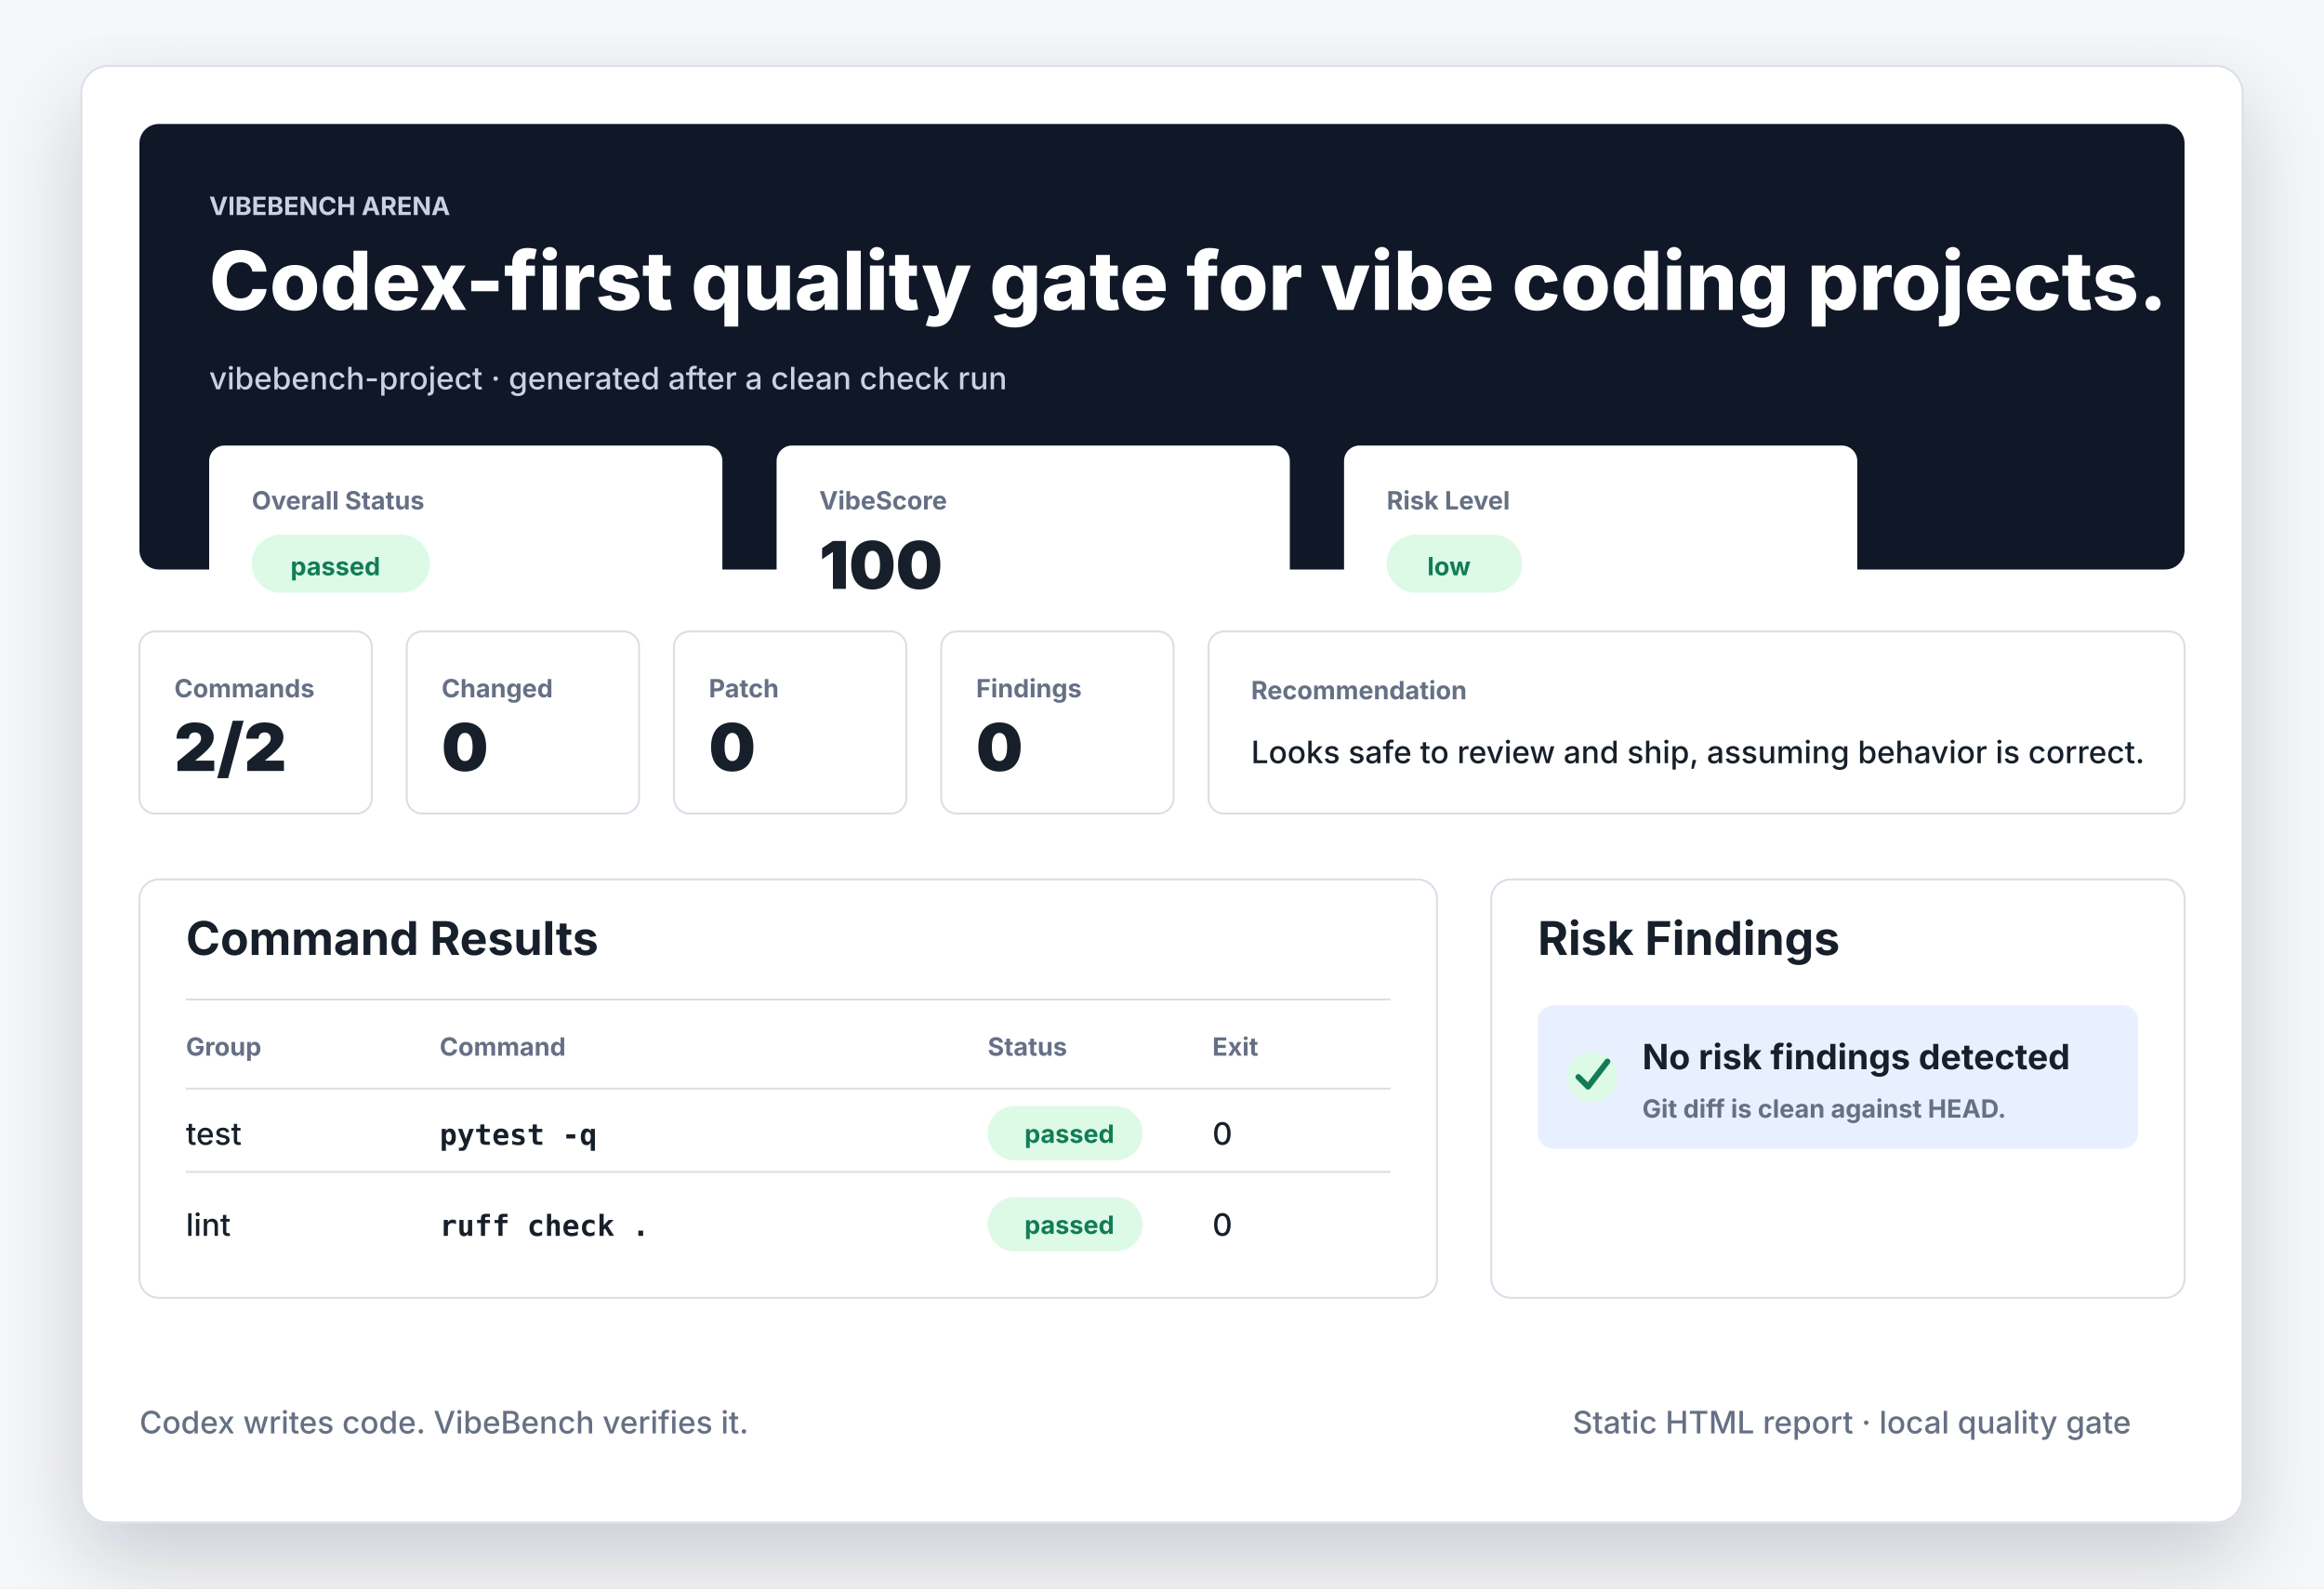
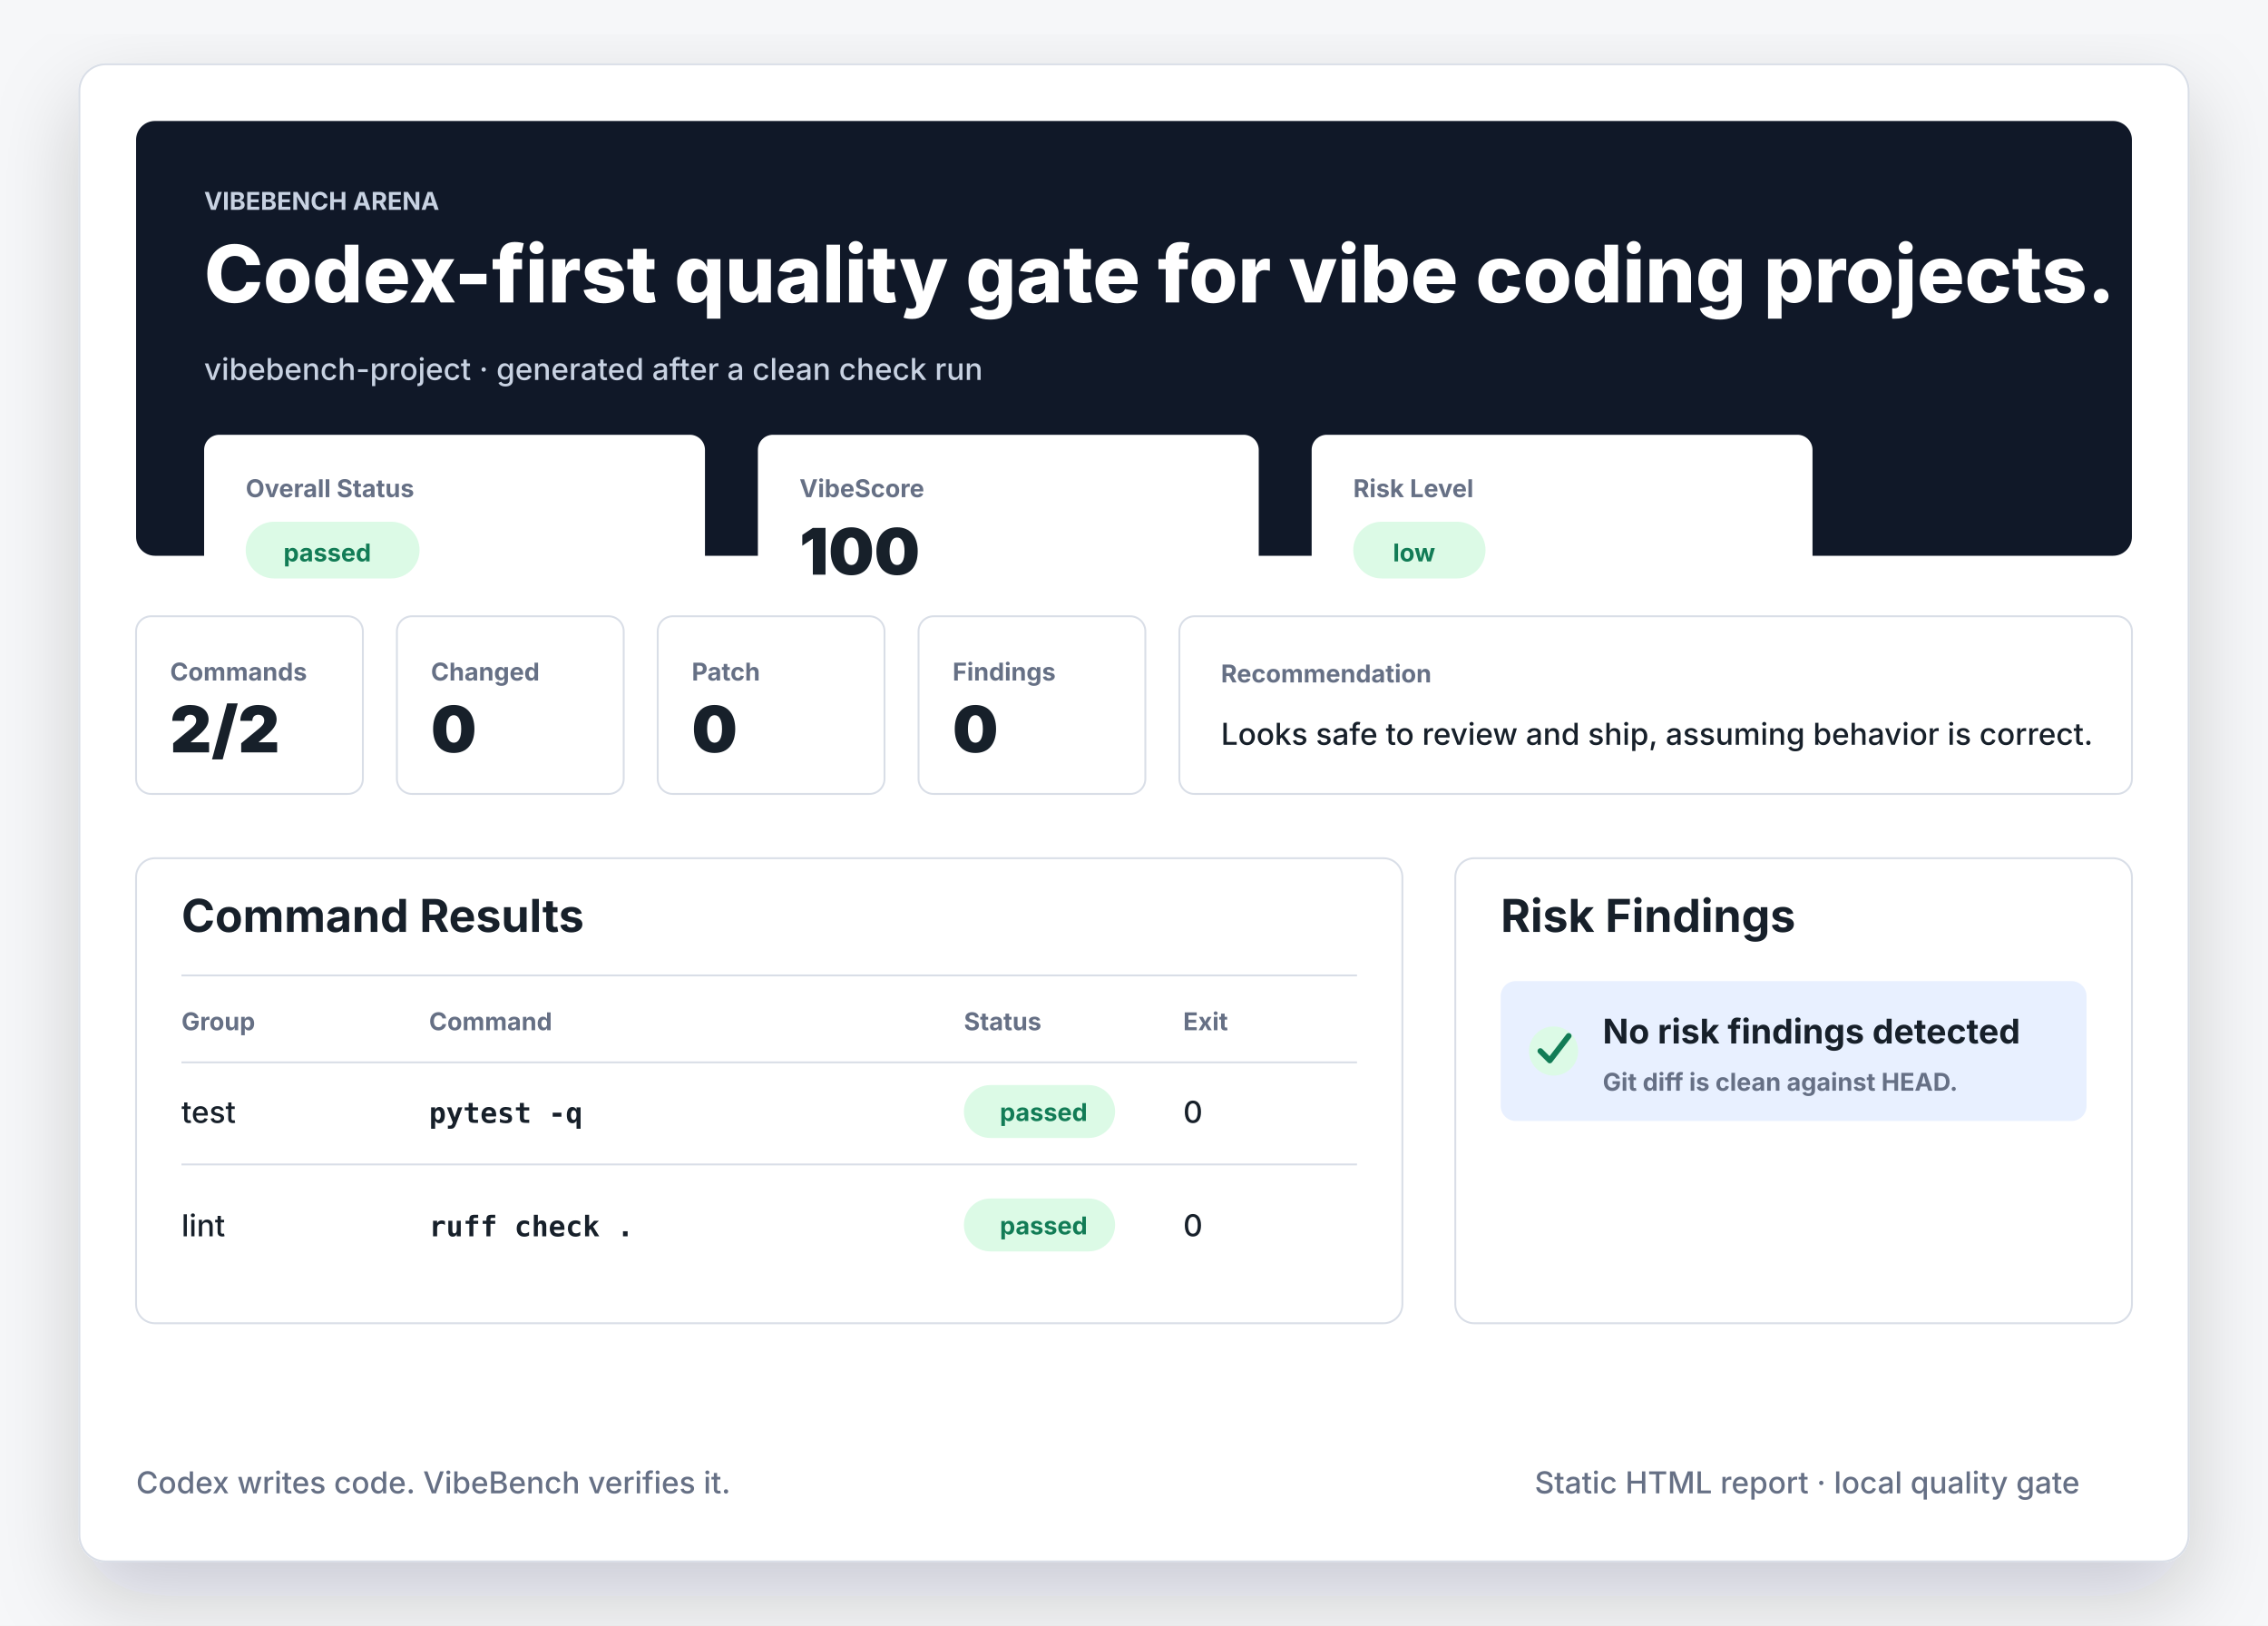
- <svg xmlns="http://www.w3.org/2000/svg" width="1200" height="820" viewBox="0 0 1200 820" role="img" aria-labelledby="title desc">
+ <svg xmlns="http://www.w3.org/2000/svg" width="1200" height="860" viewBox="0 0 1200 860" role="img" aria-labelledby="title desc">
  <defs>
    <filter id="shadow" x="-20%" y="-20%" width="140%" height="140%">
      <feDropShadow dx="0" dy="18" stdDeviation="22" flood-color="#101828" flood-opacity="0.18" />
    </filter>
    <style>
      .bg { fill: #f6f7f9; }
      .ink { fill: #17202a; }
      .muted { fill: #667085; }
      .panel { fill: #ffffff; stroke: #d9dee7; stroke-width: 1; }
      .hero { fill: #101828; }
      .hero-muted { fill: #c8d2e2; }
      .white { fill: #ffffff; }
      .green { fill: #127c56; }
      .green-bg { fill: #dcfae6; }
      .blue-bg { fill: #e8f0ff; }
      .line { stroke: #d9dee7; stroke-width: 1; }
      .title { font: 800 42px Inter, ui-sans-serif, system-ui, -apple-system, BlinkMacSystemFont, "Segoe UI", sans-serif; letter-spacing: 0; }
      .h2 { font: 750 24px Inter, ui-sans-serif, system-ui, -apple-system, BlinkMacSystemFont, "Segoe UI", sans-serif; letter-spacing: 0; }
      .h3 { font: 750 18px Inter, ui-sans-serif, system-ui, -apple-system, BlinkMacSystemFont, "Segoe UI", sans-serif; letter-spacing: 0; }
      .body { font: 500 16px Inter, ui-sans-serif, system-ui, -apple-system, BlinkMacSystemFont, "Segoe UI", sans-serif; letter-spacing: 0; }
      .small { font: 650 13px Inter, ui-sans-serif, system-ui, -apple-system, BlinkMacSystemFont, "Segoe UI", sans-serif; letter-spacing: 0; }
      .mono { font: 600 15px ui-monospace, SFMono-Regular, Menlo, Consolas, monospace; letter-spacing: 0; }
      .number { font: 850 34px Inter, ui-sans-serif, system-ui, -apple-system, BlinkMacSystemFont, "Segoe UI", sans-serif; letter-spacing: 0; }
    </style>
  </defs>
-   <rect class="bg" width="1200" height="820" rx="0" />
-   <rect x="42" y="34" width="1116" height="752" rx="14" class="panel" filter="url(#shadow)" />
+   <rect class="bg" width="1200" height="860" rx="0" />
+   <rect x="42" y="34" width="1116" height="792" rx="14" class="panel" filter="url(#shadow)" />
  <rect x="72" y="64" width="1056" height="230" rx="10" class="hero" />
  <text x="108" y="111" class="small hero-muted">VIBEBENCH ARENA</text>
  <text x="108" y="160" class="title white">Codex-first quality gate for vibe coding projects.</text>
  <text x="108" y="201" class="body hero-muted">vibebench-project · generated after a clean check run</text>
  <rect x="108" y="230" width="265" height="92" rx="8" fill="#ffffff" />
  <text x="130" y="263" class="small muted">Overall Status</text>
  <rect x="130" y="276" width="92" height="30" rx="15" class="green-bg" />
  <text x="150" y="297" class="small green">passed</text>
  <rect x="401" y="230" width="265" height="92" rx="8" fill="#ffffff" />
  <text x="423" y="263" class="small muted">VibeScore</text>
  <text x="423" y="304" class="number ink">100</text>
  <rect x="694" y="230" width="265" height="92" rx="8" fill="#ffffff" />
  <text x="716" y="263" class="small muted">Risk Level</text>
  <rect x="716" y="276" width="70" height="30" rx="15" class="green-bg" />
  <text x="737" y="297" class="small green">low</text>
  <g transform="translate(72 326)">
    <rect width="120" height="94" rx="8" class="panel" />
    <text x="18" y="34" class="small muted">Commands</text>
    <text x="18" y="72" class="number ink">2/2</text>
  </g>
  <g transform="translate(210 326)">
    <rect width="120" height="94" rx="8" class="panel" />
    <text x="18" y="34" class="small muted">Changed</text>
    <text x="18" y="72" class="number ink">0</text>
  </g>
  <g transform="translate(348 326)">
    <rect width="120" height="94" rx="8" class="panel" />
    <text x="18" y="34" class="small muted">Patch</text>
    <text x="18" y="72" class="number ink">0</text>
  </g>
  <g transform="translate(486 326)">
    <rect width="120" height="94" rx="8" class="panel" />
    <text x="18" y="34" class="small muted">Findings</text>
    <text x="18" y="72" class="number ink">0</text>
  </g>
  <g transform="translate(624 326)">
    <rect width="504" height="94" rx="8" class="panel" />
    <text x="22" y="35" class="small muted">Recommendation</text>
    <text x="22" y="68" class="body ink">Looks safe to review and ship, assuming behavior is correct.</text>
  </g>
  <g transform="translate(72 454)">
-     <rect width="670" height="216" rx="10" class="panel" />
+     <rect width="670" height="246" rx="10" class="panel" />
    <text x="24" y="39" class="h2 ink">Command Results</text>
    <line x1="24" y1="62" x2="646" y2="62" class="line" />
    <text x="24" y="91" class="small muted">Group</text>
    <text x="155" y="91" class="small muted">Command</text>
    <text x="438" y="91" class="small muted">Status</text>
    <text x="554" y="91" class="small muted">Exit</text>
    <line x1="24" y1="108" x2="646" y2="108" class="line" />
-     <text x="24" y="137" class="body ink">test</text>
-     <text x="155" y="137" class="mono ink">pytest -q</text>
-     <rect x="438" y="117" width="80" height="28" rx="14" class="green-bg" />
-     <text x="457" y="136" class="small green">passed</text>
-     <text x="554" y="137" class="body ink">0</text>
-     <line x1="24" y1="151" x2="646" y2="151" class="line" />
-     <text x="24" y="184" class="body ink">lint</text>
-     <text x="155" y="184" class="mono ink">ruff check .</text>
-     <rect x="438" y="164" width="80" height="28" rx="14" class="green-bg" />
-     <text x="457" y="183" class="small green">passed</text>
-     <text x="554" y="184" class="body ink">0</text>
+     <text x="24" y="140" class="body ink">test</text>
+     <text x="155" y="140" class="mono ink">pytest -q</text>
+     <rect x="438" y="120" width="80" height="28" rx="14" class="green-bg" />
+     <text x="457" y="139" class="small green">passed</text>
+     <text x="554" y="140" class="body ink">0</text>
+     <line x1="24" y1="162" x2="646" y2="162" class="line" />
+     <text x="24" y="200" class="body ink">lint</text>
+     <text x="155" y="200" class="mono ink">ruff check .</text>
+     <rect x="438" y="180" width="80" height="28" rx="14" class="green-bg" />
+     <text x="457" y="199" class="small green">passed</text>
+     <text x="554" y="200" class="body ink">0</text>
  </g>
  <g transform="translate(770 454)">
-     <rect width="358" height="216" rx="10" class="panel" />
+     <rect width="358" height="246" rx="10" class="panel" />
    <text x="24" y="39" class="h2 ink">Risk Findings</text>
    <rect x="24" y="65" width="310" height="74" rx="8" class="blue-bg" />
    <circle cx="52" cy="102" r="13" class="green-bg" />
    <path d="M45 102l5 5 10-13" fill="none" stroke="#127c56" stroke-width="3" stroke-linecap="round" stroke-linejoin="round" />
    <text x="78" y="98" class="h3 ink">No risk findings detected</text>
    <text x="78" y="123" class="small muted">Git diff is clean against HEAD.</text>
  </g>
-   <g transform="translate(72 740)">
+   <g transform="translate(72 790)">
    <text x="0" y="0" class="body muted">Codex writes code. VibeBench verifies it.</text>
    <text x="740" y="0" class="body muted">Static HTML report · local quality gate</text>
  </g>
</svg>
